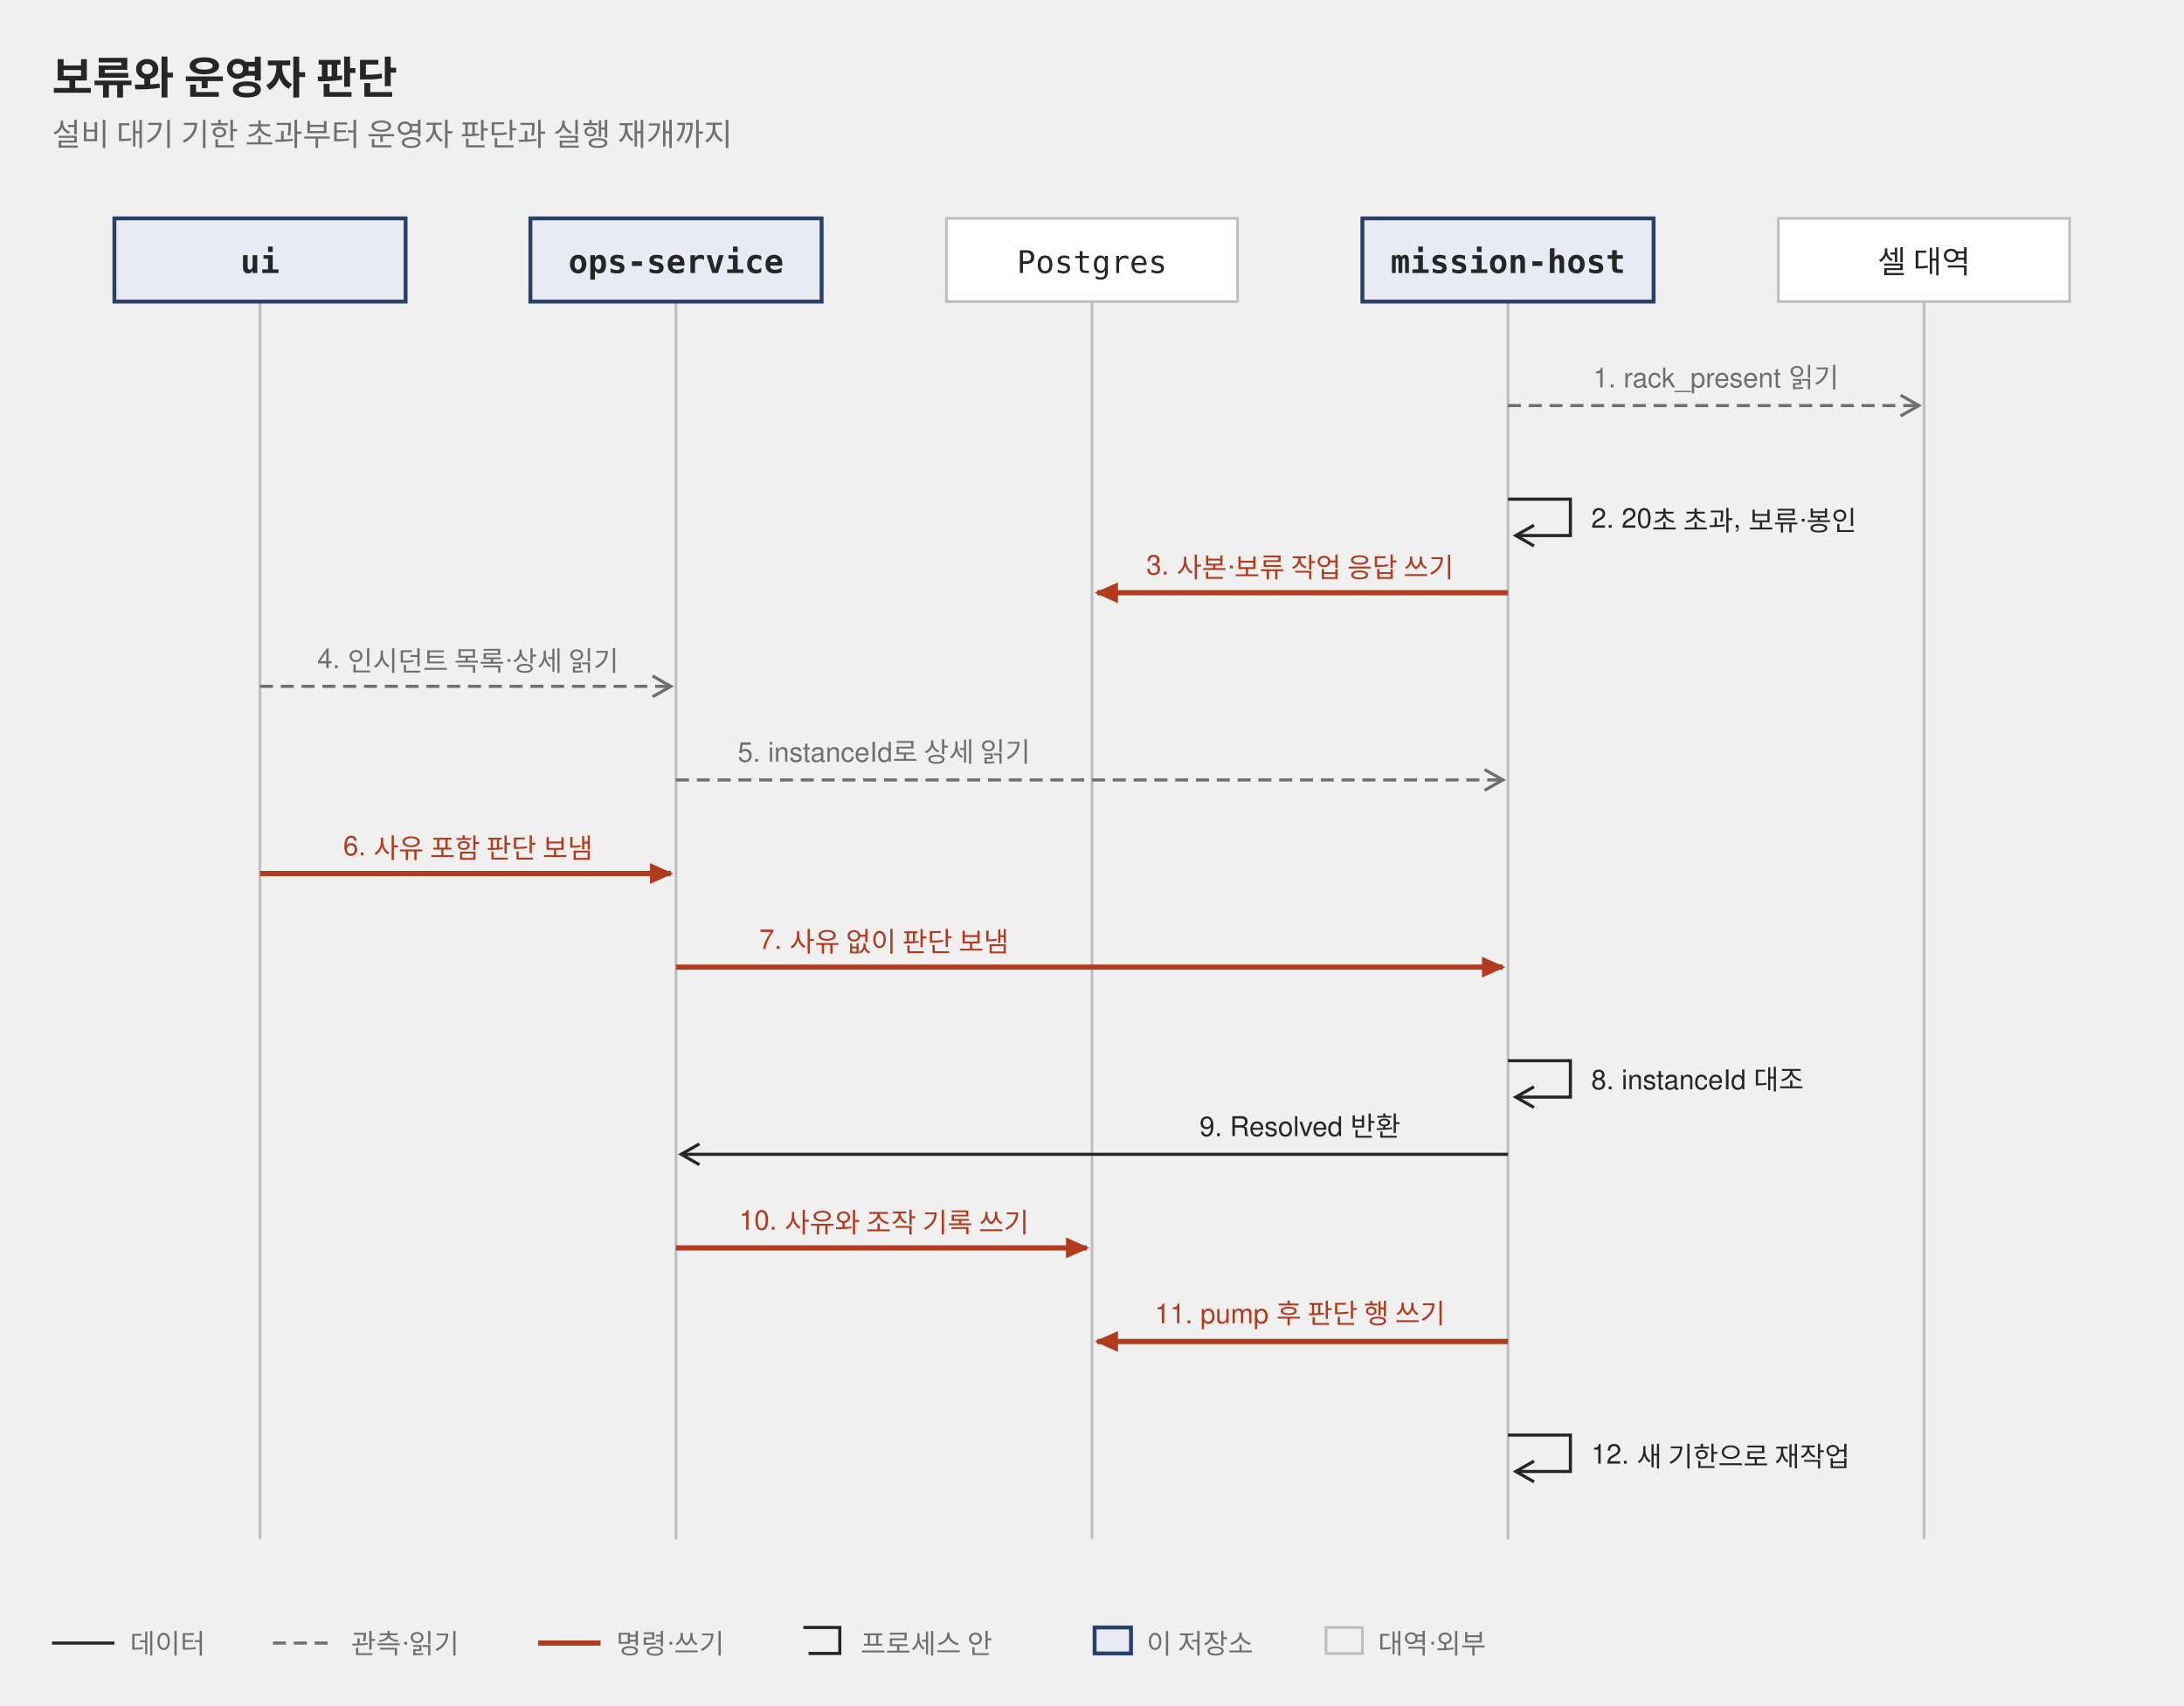
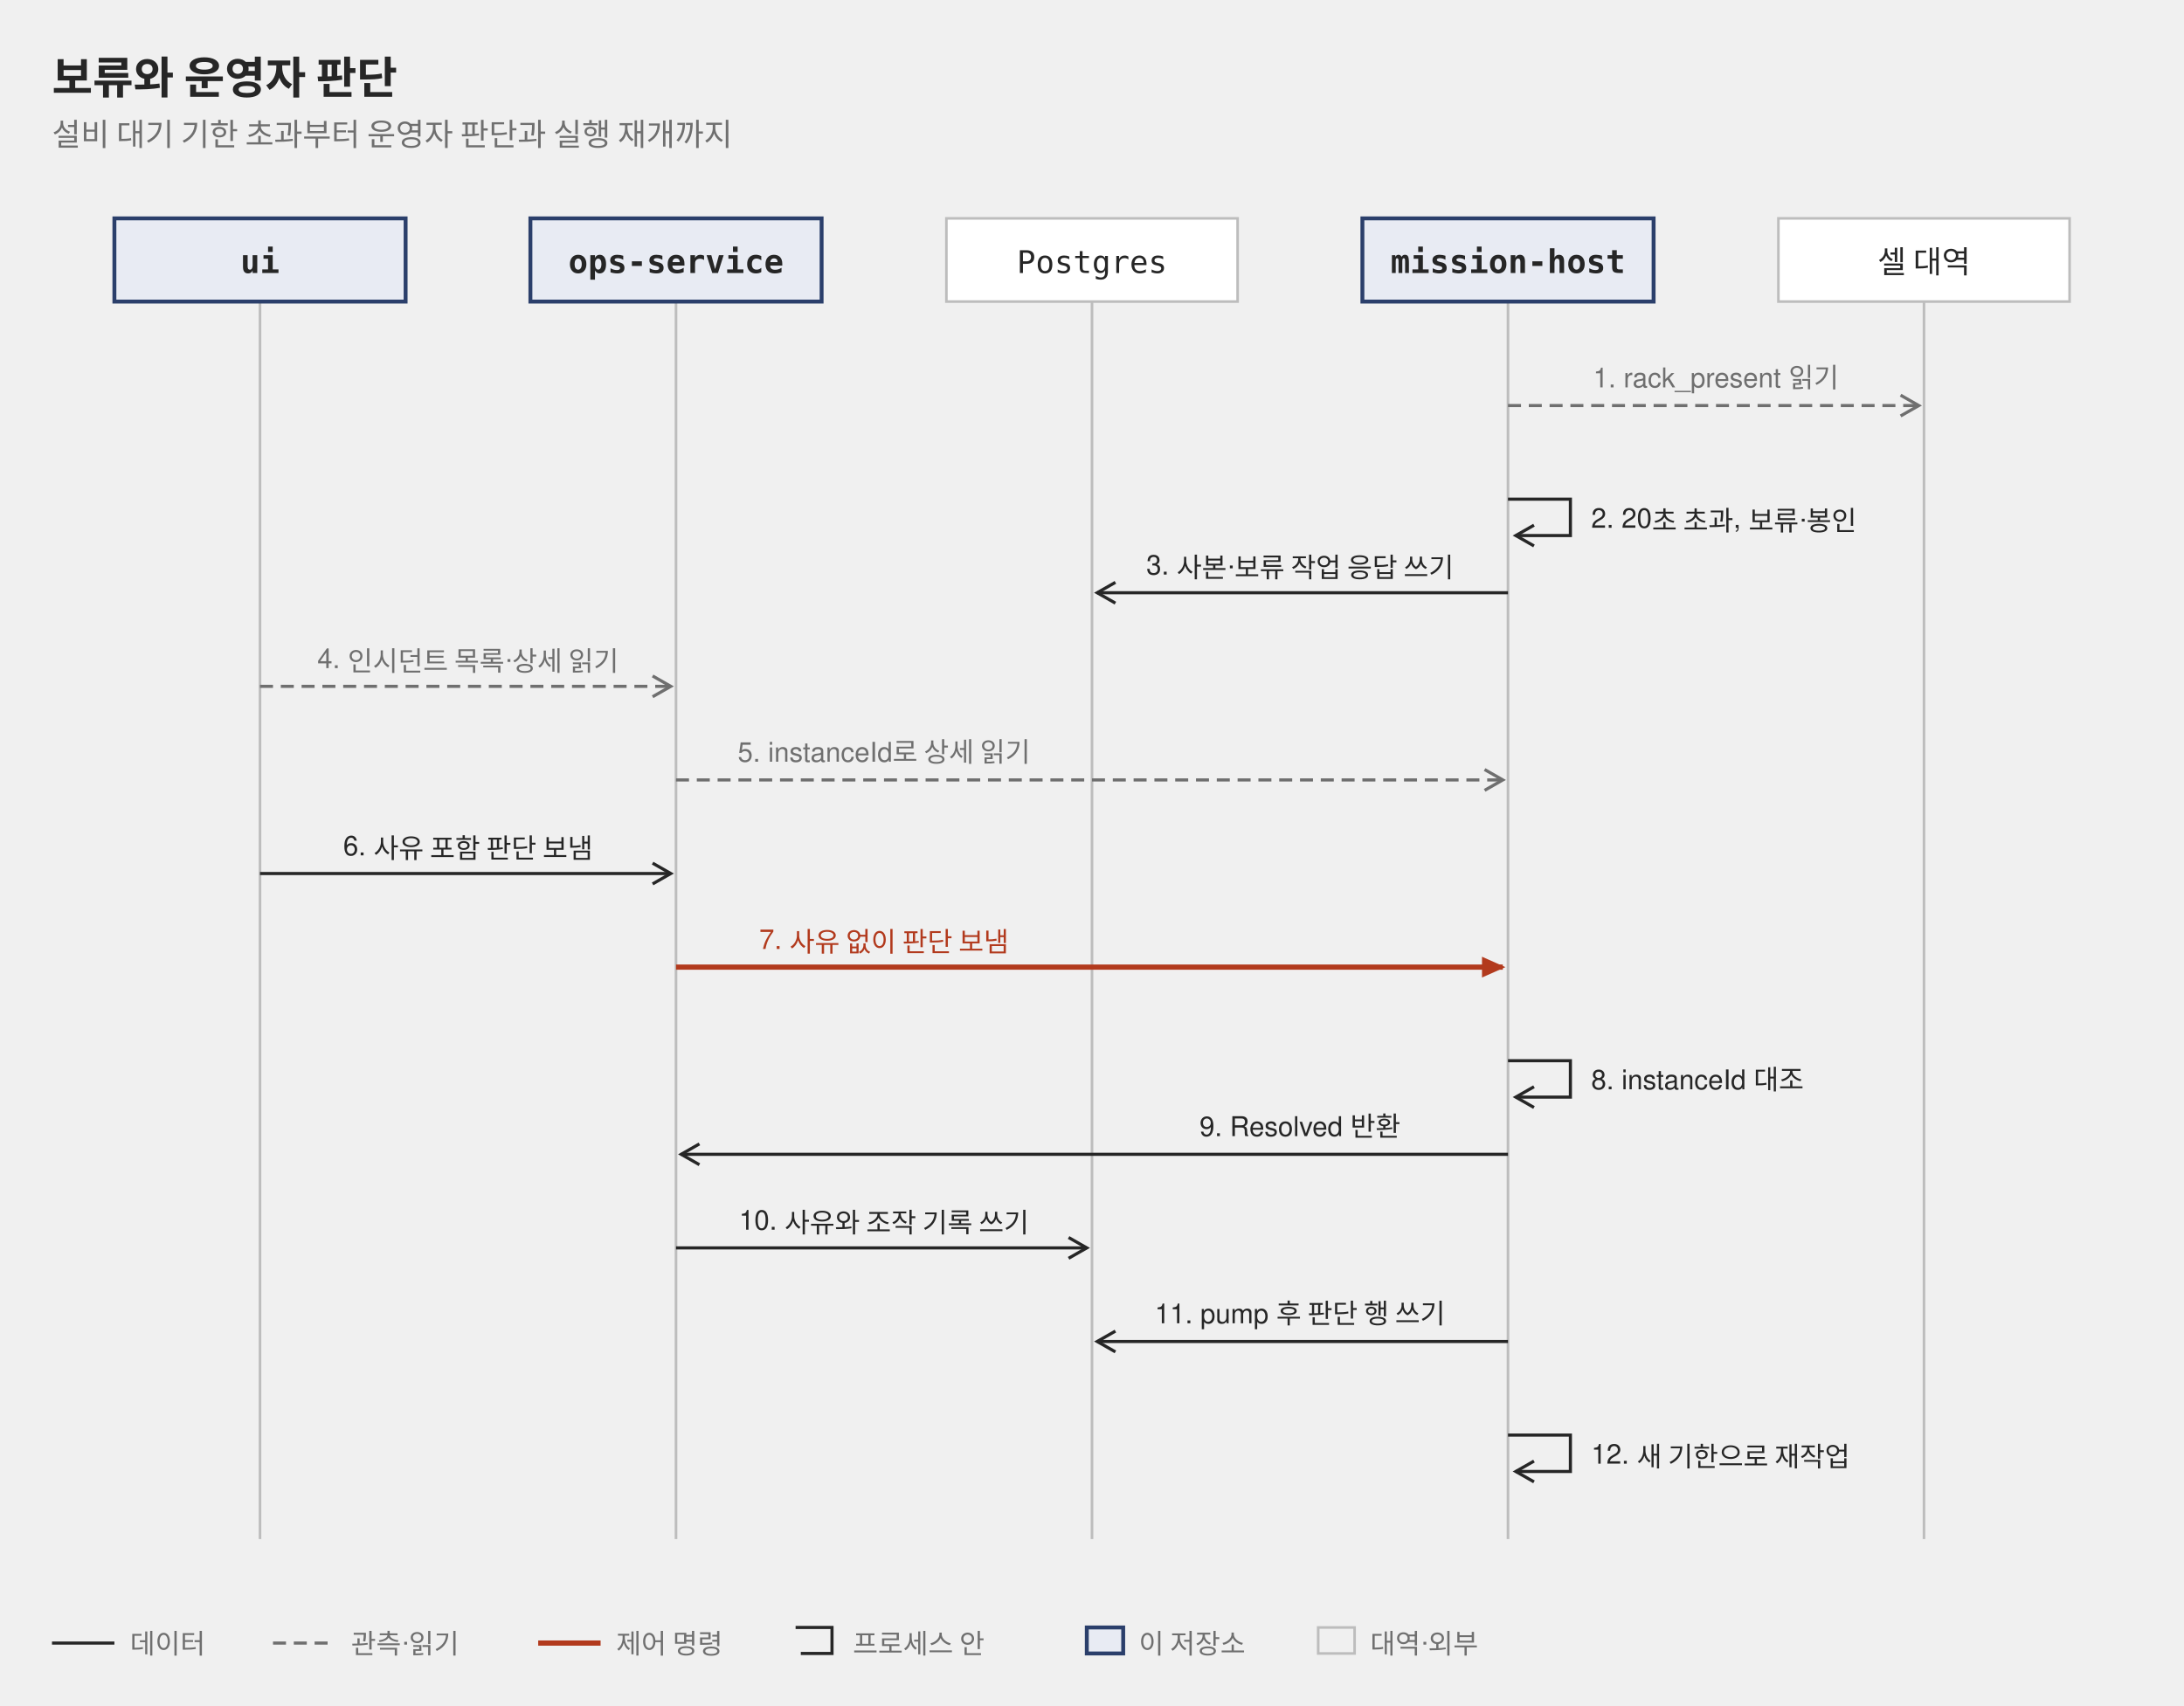
<svg xmlns="http://www.w3.org/2000/svg" width="840" height="656" viewBox="0 0 840 656">
  <defs>
    <marker id="data" markerUnits="userSpaceOnUse" markerWidth="10" markerHeight="10" refX="8" refY="5" orient="auto">
      <path d="M1,1 L8,5 L1,9" fill="none" stroke="#262626" stroke-width="1.2" />
    </marker>
    <marker id="obs" markerUnits="userSpaceOnUse" markerWidth="10" markerHeight="10" refX="8" refY="5" orient="auto">
      <path d="M1,1 L8,5 L1,9" fill="none" stroke="#6f6f6f" stroke-width="1.2" />
    </marker>
    <marker id="cmd" markerUnits="userSpaceOnUse" markerWidth="10" markerHeight="10" refX="8" refY="5" orient="auto">
      <path d="M0,1 L9,5 L0,9 Z" fill="#b23a1d" />
    </marker>
  </defs>
  <g font-family="'Helvetica Neue', Helvetica, Arial, 'Apple SD Gothic Neo', 'Malgun Gothic', 'Noto Sans KR', 'Noto Sans CJK KR', sans-serif" fill="#262626">
    <text x="20" y="36" font-size="17" font-weight="700">보류와 운영자 판단</text>
    <text x="20" y="56" font-size="12" fill="#6f6f6f">설비 대기 기한 초과부터 운영자 판단과 실행 재개까지</text>
    <g stroke="#bdbdbd" stroke-width="1">
      <path d="M100,116 V592" fill="none" />
      <path d="M260,116 V592" fill="none" />
      <path d="M420,116 V592" fill="none" />
      <path d="M580,116 V592" fill="none" />
      <path d="M740,116 V592" fill="none" />
    </g>
    <rect x="44" y="84" width="112" height="32" fill="#e8ebf3" stroke="#2b3f6b" stroke-width="1.5" />
    <text x="100" y="105" font-size="12.5" font-weight="700" text-anchor="middle" font-family="Menlo, Consolas, 'DejaVu Sans Mono', monospace">ui</text>
    <rect x="204" y="84" width="112" height="32" fill="#e8ebf3" stroke="#2b3f6b" stroke-width="1.5" />
    <text x="260" y="105" font-size="12.5" font-weight="700" text-anchor="middle" font-family="Menlo, Consolas, 'DejaVu Sans Mono', monospace">ops-service</text>
    <rect x="364" y="84" width="112" height="32" fill="#ffffff" stroke="#bdbdbd" stroke-width="1" />
    <text x="420" y="105" font-size="12" text-anchor="middle" font-family="Menlo, Consolas, 'DejaVu Sans Mono', monospace">Postgres</text>
    <rect x="524" y="84" width="112" height="32" fill="#e8ebf3" stroke="#2b3f6b" stroke-width="1.5" />
    <text x="580" y="105" font-size="12.5" font-weight="700" text-anchor="middle" font-family="Menlo, Consolas, 'DejaVu Sans Mono', monospace">mission-host</text>
    <rect x="684" y="84" width="112" height="32" fill="#ffffff" stroke="#bdbdbd" stroke-width="1" />
    <text x="740" y="105" font-size="12" text-anchor="middle" font-family="'Helvetica Neue', Helvetica, Arial, 'Apple SD Gothic Neo', 'Malgun Gothic', 'Noto Sans KR', 'Noto Sans CJK KR', sans-serif">셀 대역</text>
    <path d="M580,156 H738" fill="none" stroke="#6f6f6f" stroke-width="1.2" stroke-dasharray="5 3" marker-end="url(#obs)" />
    <text x="660" y="149" font-size="10.5" fill="#6f6f6f" text-anchor="middle">1. rack_present 읽기</text>
    <path d="M580,192 H604 V206 H583" fill="none" stroke="#262626" stroke-width="1.2" marker-end="url(#data)" />
    <text x="612" y="203" font-size="10.5" fill="#262626">2. 20초 초과, 보류·봉인</text>
-     <path d="M580,228 H422" fill="none" stroke="#b23a1d" stroke-width="2" marker-end="url(#cmd)" />
-     <text x="500" y="221" font-size="10.5" fill="#b23a1d" text-anchor="middle">3. 사본·보류 작업 응답 쓰기</text>
+     <path d="M580,228 H422" fill="none" stroke="#262626" stroke-width="1.2" marker-end="url(#data)" />
+     <text x="500" y="221" font-size="10.5" fill="#262626" text-anchor="middle">3. 사본·보류 작업 응답 쓰기</text>
    <path d="M100,264 H258" fill="none" stroke="#6f6f6f" stroke-width="1.2" stroke-dasharray="5 3" marker-end="url(#obs)" />
    <text x="180" y="257" font-size="10.5" fill="#6f6f6f" text-anchor="middle">4. 인시던트 목록·상세 읽기</text>
    <path d="M260,300 H578" fill="none" stroke="#6f6f6f" stroke-width="1.2" stroke-dasharray="5 3" marker-end="url(#obs)" />
    <text x="340" y="293" font-size="10.5" fill="#6f6f6f" text-anchor="middle">5. instanceId로 상세 읽기</text>
-     <path d="M100,336 H258" fill="none" stroke="#b23a1d" stroke-width="2" marker-end="url(#cmd)" />
-     <text x="180" y="329" font-size="10.5" fill="#b23a1d" text-anchor="middle">6. 사유 포함 판단 보냄</text>
+     <path d="M100,336 H258" fill="none" stroke="#262626" stroke-width="1.2" marker-end="url(#data)" />
+     <text x="180" y="329" font-size="10.5" fill="#262626" text-anchor="middle">6. 사유 포함 판단 보냄</text>
    <path d="M260,372 H578" fill="none" stroke="#b23a1d" stroke-width="2" marker-end="url(#cmd)" />
    <text x="340" y="365" font-size="10.5" fill="#b23a1d" text-anchor="middle">7. 사유 없이 판단 보냄</text>
    <path d="M580,408 H604 V422 H583" fill="none" stroke="#262626" stroke-width="1.2" marker-end="url(#data)" />
    <text x="612" y="419" font-size="10.5" fill="#262626">8. instanceId 대조</text>
    <path d="M580,444 H262" fill="none" stroke="#262626" stroke-width="1.2" marker-end="url(#data)" />
    <text x="500" y="437" font-size="10.5" fill="#262626" text-anchor="middle">9. Resolved 반환</text>
-     <path d="M260,480 H418" fill="none" stroke="#b23a1d" stroke-width="2" marker-end="url(#cmd)" />
-     <text x="340" y="473" font-size="10.5" fill="#b23a1d" text-anchor="middle">10. 사유와 조작 기록 쓰기</text>
-     <path d="M580,516 H422" fill="none" stroke="#b23a1d" stroke-width="2" marker-end="url(#cmd)" />
-     <text x="500" y="509" font-size="10.5" fill="#b23a1d" text-anchor="middle">11. pump 후 판단 행 쓰기</text>
+     <path d="M260,480 H418" fill="none" stroke="#262626" stroke-width="1.2" marker-end="url(#data)" />
+     <text x="340" y="473" font-size="10.5" fill="#262626" text-anchor="middle">10. 사유와 조작 기록 쓰기</text>
+     <path d="M580,516 H422" fill="none" stroke="#262626" stroke-width="1.2" marker-end="url(#data)" />
+     <text x="500" y="509" font-size="10.5" fill="#262626" text-anchor="middle">11. pump 후 판단 행 쓰기</text>
    <path d="M580,552 H604 V566 H583" fill="none" stroke="#262626" stroke-width="1.2" marker-end="url(#data)" />
    <text x="612" y="563" font-size="10.5" fill="#262626">12. 새 기한으로 재작업</text>
    <g font-size="10.5" fill="#6f6f6f">
      <path d="M20,632 H44" fill="none" stroke="#262626" stroke-width="1.2" />
      <text x="50" y="636">데이터</text>
      <path d="M105,632 H129" fill="none" stroke="#6f6f6f" stroke-width="1.2" stroke-dasharray="5 3" />
      <text x="135" y="636">관측·읽기</text>
      <path d="M207,632 H231" fill="none" stroke="#b23a1d" stroke-width="2" />
-       <text x="237" y="636">명령·쓰기</text>
-       <path d="M309,626 H323 V636 H311" fill="none" stroke="#262626" stroke-width="1.2" />
-       <text x="331" y="636">프로세스 안</text>
-       <rect x="421" y="626" width="14" height="10" fill="#e8ebf3" stroke="#2b3f6b" stroke-width="1.5" />
-       <text x="441" y="636">이 저장소</text>
-       <rect x="510" y="626" width="14" height="10" fill="none" stroke="#bdbdbd" />
-       <text x="530" y="636">대역·외부</text>
+       <text x="237" y="636">제어 명령</text>
+       <path d="M306,626 H320 V636 H308" fill="none" stroke="#262626" stroke-width="1.2" />
+       <text x="328" y="636">프로세스 안</text>
+       <rect x="418" y="626" width="14" height="10" fill="#e8ebf3" stroke="#2b3f6b" stroke-width="1.5" />
+       <text x="438" y="636">이 저장소</text>
+       <rect x="507" y="626" width="14" height="10" fill="none" stroke="#bdbdbd" />
+       <text x="527" y="636">대역·외부</text>
    </g>
  </g>
</svg>
